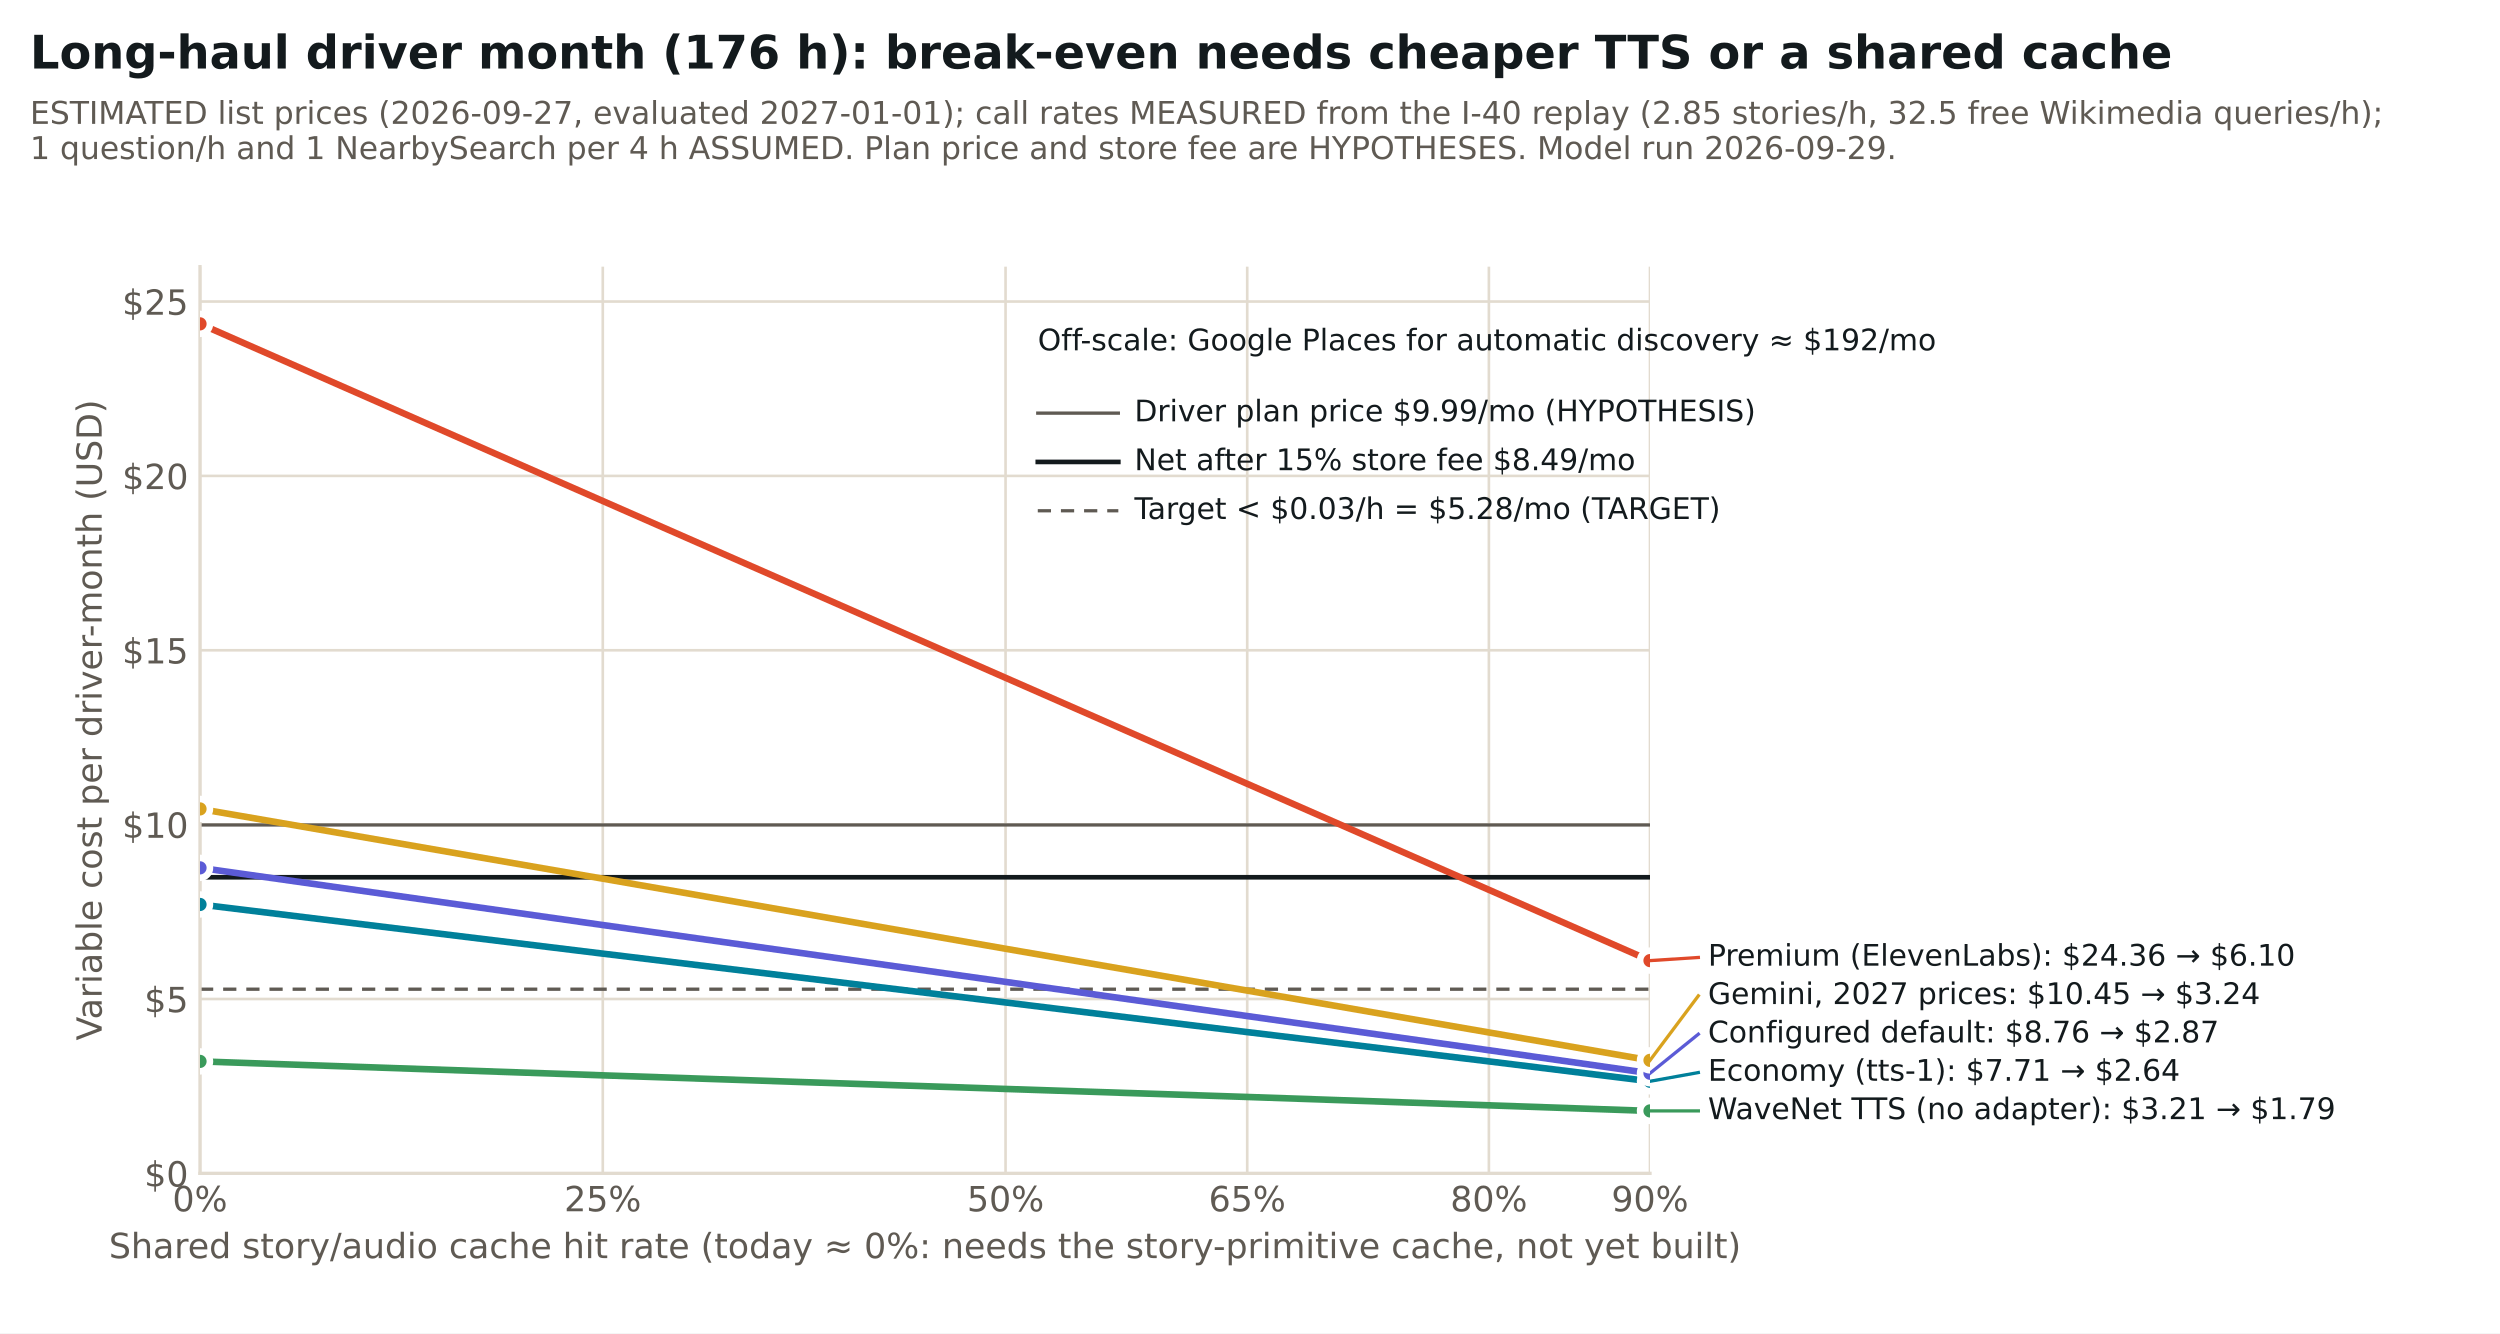
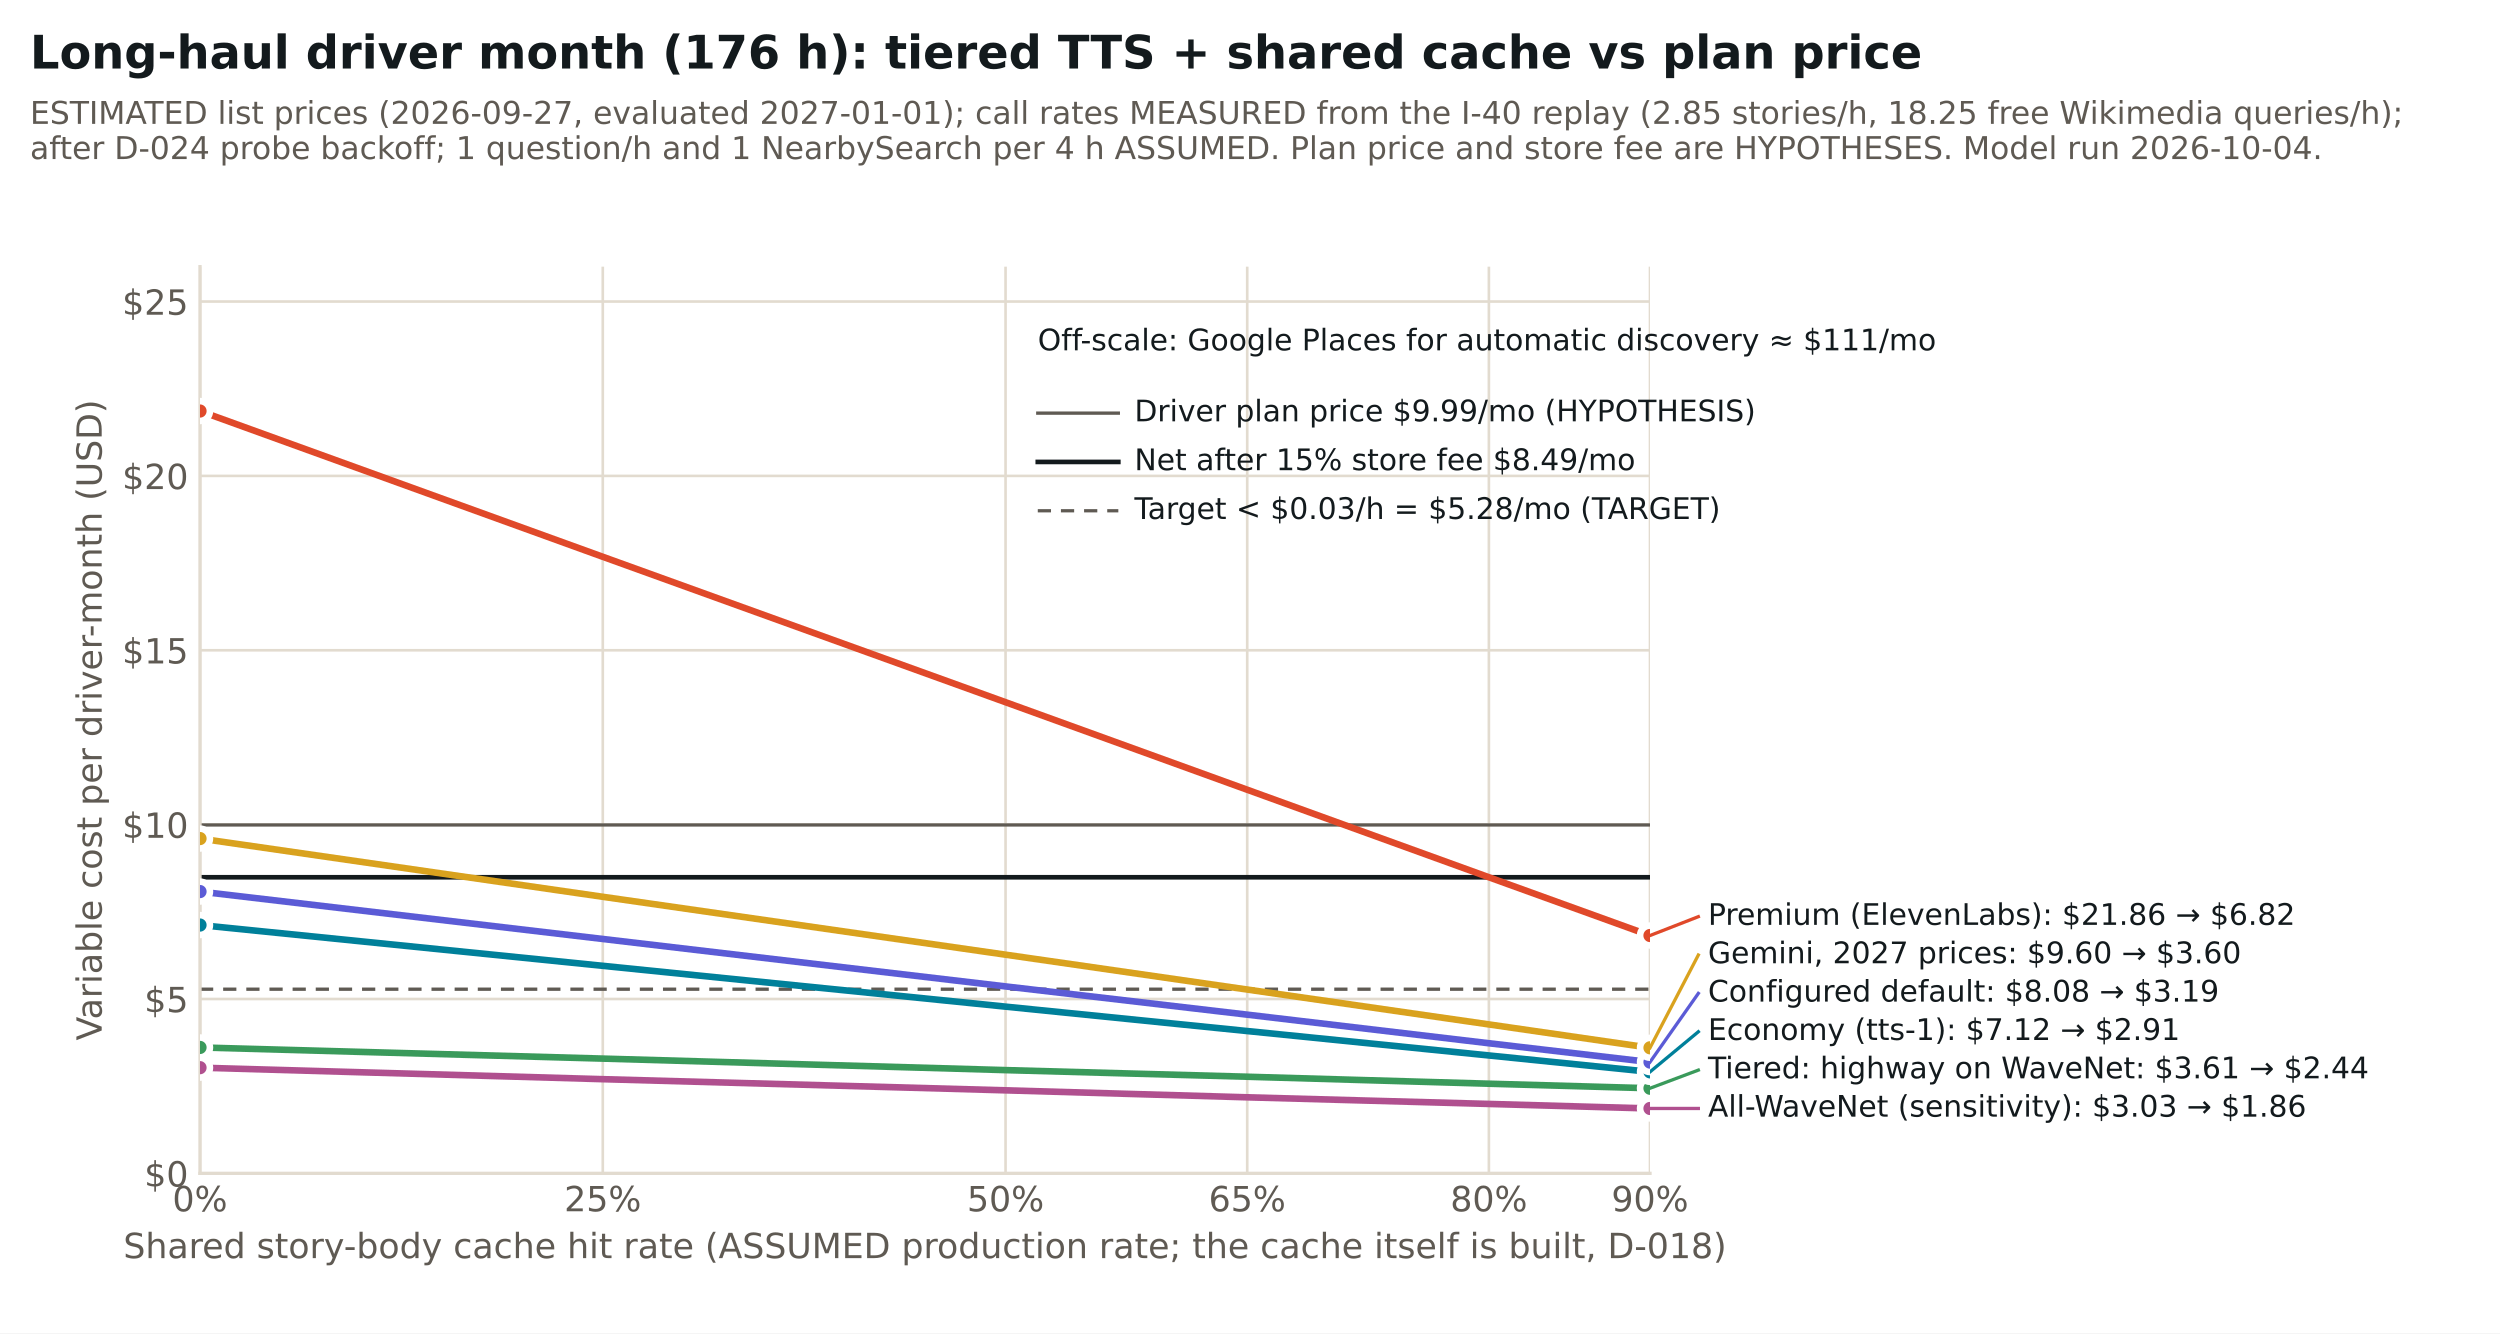
<svg xmlns="http://www.w3.org/2000/svg" xmlns:xlink="http://www.w3.org/1999/xlink" width="756pt" height="403.2pt" viewBox="0 0 756 403.2" version="1.1">
  <defs>
    <style type="text/css">*{stroke-linejoin: round; stroke-linecap: butt}</style>
  </defs>
  <g id="figure_1">
    <g id="patch_1">
      <path d="M 0 403.2  L 756 403.2  L 756 0  L 0 0  z " style="fill: #ffffff" />
    </g>
    <g id="axes_1">
      <g id="patch_2">
        <path d="M 60.48 354.816  L 498.96 354.816  L 498.96 80.64  L 60.48 80.64  z " style="fill: #ffffff" />
      </g>
      <g id="matplotlib.axis_1">
        <g id="xtick_1">
          <g id="line2d_1">
-             <path d="M 60.48 354.816  L 60.48 80.64  " clip-path="url(#p7dbd6ab92d)" style="fill: none; stroke: #e2dbcf; stroke-width: 0.8; stroke-linecap: square" />
+             <path d="M 60.48 354.816  L 60.48 80.64  " clip-path="url(#p4e0853981c)" style="fill: none; stroke: #e2dbcf; stroke-width: 0.8; stroke-linecap: square" />
          </g>
          <g id="line2d_2" />
          <g id="text_1">
            <text style="font-size: 10.5px; font-family: 'DejaVu Sans'; text-anchor: middle; fill: #5f5a53" x="60.48" y="366.294" transform="rotate(-0 60.48 366.2944)">0%</text>
          </g>
        </g>
        <g id="xtick_2">
          <g id="line2d_3">
-             <path d="M 182.28 354.816  L 182.28 80.64  " clip-path="url(#p7dbd6ab92d)" style="fill: none; stroke: #e2dbcf; stroke-width: 0.8; stroke-linecap: square" />
+             <path d="M 182.28 354.816  L 182.28 80.64  " clip-path="url(#p4e0853981c)" style="fill: none; stroke: #e2dbcf; stroke-width: 0.8; stroke-linecap: square" />
          </g>
          <g id="line2d_4" />
          <g id="text_2">
            <text style="font-size: 10.5px; font-family: 'DejaVu Sans'; text-anchor: middle; fill: #5f5a53" x="182.28" y="366.294" transform="rotate(-0 182.28 366.2944)">25%</text>
          </g>
        </g>
        <g id="xtick_3">
          <g id="line2d_5">
-             <path d="M 304.08 354.816  L 304.08 80.64  " clip-path="url(#p7dbd6ab92d)" style="fill: none; stroke: #e2dbcf; stroke-width: 0.8; stroke-linecap: square" />
+             <path d="M 304.08 354.816  L 304.08 80.64  " clip-path="url(#p4e0853981c)" style="fill: none; stroke: #e2dbcf; stroke-width: 0.8; stroke-linecap: square" />
          </g>
          <g id="line2d_6" />
          <g id="text_3">
            <text style="font-size: 10.5px; font-family: 'DejaVu Sans'; text-anchor: middle; fill: #5f5a53" x="304.08" y="366.294" transform="rotate(-0 304.08 366.2944)">50%</text>
          </g>
        </g>
        <g id="xtick_4">
          <g id="line2d_7">
-             <path d="M 377.16 354.816  L 377.16 80.64  " clip-path="url(#p7dbd6ab92d)" style="fill: none; stroke: #e2dbcf; stroke-width: 0.8; stroke-linecap: square" />
+             <path d="M 377.16 354.816  L 377.16 80.64  " clip-path="url(#p4e0853981c)" style="fill: none; stroke: #e2dbcf; stroke-width: 0.8; stroke-linecap: square" />
          </g>
          <g id="line2d_8" />
          <g id="text_4">
            <text style="font-size: 10.5px; font-family: 'DejaVu Sans'; text-anchor: middle; fill: #5f5a53" x="377.16" y="366.294" transform="rotate(-0 377.16 366.2944)">65%</text>
          </g>
        </g>
        <g id="xtick_5">
          <g id="line2d_9">
-             <path d="M 450.24 354.816  L 450.24 80.64  " clip-path="url(#p7dbd6ab92d)" style="fill: none; stroke: #e2dbcf; stroke-width: 0.8; stroke-linecap: square" />
+             <path d="M 450.24 354.816  L 450.24 80.64  " clip-path="url(#p4e0853981c)" style="fill: none; stroke: #e2dbcf; stroke-width: 0.8; stroke-linecap: square" />
          </g>
          <g id="line2d_10" />
          <g id="text_5">
            <text style="font-size: 10.5px; font-family: 'DejaVu Sans'; text-anchor: middle; fill: #5f5a53" x="450.24" y="366.294" transform="rotate(-0 450.24 366.2944)">80%</text>
          </g>
        </g>
        <g id="xtick_6">
          <g id="line2d_11">
-             <path d="M 498.96 354.816  L 498.96 80.64  " clip-path="url(#p7dbd6ab92d)" style="fill: none; stroke: #e2dbcf; stroke-width: 0.8; stroke-linecap: square" />
+             <path d="M 498.96 354.816  L 498.96 80.64  " clip-path="url(#p4e0853981c)" style="fill: none; stroke: #e2dbcf; stroke-width: 0.8; stroke-linecap: square" />
          </g>
          <g id="line2d_12" />
          <g id="text_6">
            <text style="font-size: 10.5px; font-family: 'DejaVu Sans'; text-anchor: middle; fill: #5f5a53" x="498.96" y="366.294" transform="rotate(-0 498.96 366.2944)">90%</text>
          </g>
        </g>
        <g id="text_7">
-           <text style="font-size: 10.5px; font-family: 'DejaVu Sans'; text-anchor: middle; fill: #5f5a53" x="279.72" y="380.456" transform="rotate(-0 279.72 380.4564)">Shared story/audio cache hit rate (today ≈ 0%: needs the story-primitive cache, not yet built)</text>
+           <text style="font-size: 10.5px; font-family: 'DejaVu Sans'; text-anchor: middle; fill: #5f5a53" x="279.72" y="380.456" transform="rotate(-0 279.72 380.4564)">Shared story-body cache hit rate (ASSUMED production rate; the cache itself is built, D-018)</text>
        </g>
      </g>
      <g id="matplotlib.axis_2">
        <g id="ytick_1">
          <g id="line2d_13">
-             <path d="M 60.48 354.816  L 498.96 354.816  " clip-path="url(#p7dbd6ab92d)" style="fill: none; stroke: #e2dbcf; stroke-width: 0.8; stroke-linecap: square" />
+             <path d="M 60.48 354.816  L 498.96 354.816  " clip-path="url(#p4e0853981c)" style="fill: none; stroke: #e2dbcf; stroke-width: 0.8; stroke-linecap: square" />
          </g>
          <g id="line2d_14" />
          <g id="text_8">
            <text style="font-size: 10.5px; font-family: 'DejaVu Sans'; text-anchor: end; fill: #5f5a53" x="56.98" y="358.805" transform="rotate(-0 56.98 358.8052)">$0</text>
          </g>
        </g>
        <g id="ytick_2">
          <g id="line2d_15">
-             <path d="M 60.48 302.09  L 498.96 302.09  " clip-path="url(#p7dbd6ab92d)" style="fill: none; stroke: #e2dbcf; stroke-width: 0.8; stroke-linecap: square" />
+             <path d="M 60.48 302.09  L 498.96 302.09  " clip-path="url(#p4e0853981c)" style="fill: none; stroke: #e2dbcf; stroke-width: 0.8; stroke-linecap: square" />
          </g>
          <g id="line2d_16" />
          <g id="text_9">
            <text style="font-size: 10.5px; font-family: 'DejaVu Sans'; text-anchor: end; fill: #5f5a53" x="56.98" y="306.079" transform="rotate(-0 56.98 306.079)">$5</text>
          </g>
        </g>
        <g id="ytick_3">
          <g id="line2d_17">
-             <path d="M 60.48 249.364  L 498.96 249.364  " clip-path="url(#p7dbd6ab92d)" style="fill: none; stroke: #e2dbcf; stroke-width: 0.8; stroke-linecap: square" />
+             <path d="M 60.48 249.364  L 498.96 249.364  " clip-path="url(#p4e0853981c)" style="fill: none; stroke: #e2dbcf; stroke-width: 0.8; stroke-linecap: square" />
          </g>
          <g id="line2d_18" />
          <g id="text_10">
            <text style="font-size: 10.5px; font-family: 'DejaVu Sans'; text-anchor: end; fill: #5f5a53" x="56.98" y="253.353" transform="rotate(-0 56.98 253.3529)">$10</text>
          </g>
        </g>
        <g id="ytick_4">
          <g id="line2d_19">
-             <path d="M 60.48 196.638  L 498.96 196.638  " clip-path="url(#p7dbd6ab92d)" style="fill: none; stroke: #e2dbcf; stroke-width: 0.8; stroke-linecap: square" />
+             <path d="M 60.48 196.638  L 498.96 196.638  " clip-path="url(#p4e0853981c)" style="fill: none; stroke: #e2dbcf; stroke-width: 0.8; stroke-linecap: square" />
          </g>
          <g id="line2d_20" />
          <g id="text_11">
            <text style="font-size: 10.5px; font-family: 'DejaVu Sans'; text-anchor: end; fill: #5f5a53" x="56.98" y="200.627" transform="rotate(-0 56.98 200.6267)">$15</text>
          </g>
        </g>
        <g id="ytick_5">
          <g id="line2d_21">
-             <path d="M 60.48 143.911  L 498.96 143.911  " clip-path="url(#p7dbd6ab92d)" style="fill: none; stroke: #e2dbcf; stroke-width: 0.8; stroke-linecap: square" />
+             <path d="M 60.48 143.911  L 498.96 143.911  " clip-path="url(#p4e0853981c)" style="fill: none; stroke: #e2dbcf; stroke-width: 0.8; stroke-linecap: square" />
          </g>
          <g id="line2d_22" />
          <g id="text_12">
            <text style="font-size: 10.5px; font-family: 'DejaVu Sans'; text-anchor: end; fill: #5f5a53" x="56.98" y="147.901" transform="rotate(-0 56.98 147.9006)">$20</text>
          </g>
        </g>
        <g id="ytick_6">
          <g id="line2d_23">
-             <path d="M 60.48 91.185  L 498.96 91.185  " clip-path="url(#p7dbd6ab92d)" style="fill: none; stroke: #e2dbcf; stroke-width: 0.8; stroke-linecap: square" />
+             <path d="M 60.48 91.185  L 498.96 91.185  " clip-path="url(#p4e0853981c)" style="fill: none; stroke: #e2dbcf; stroke-width: 0.8; stroke-linecap: square" />
          </g>
          <g id="line2d_24" />
          <g id="text_13">
            <text style="font-size: 10.5px; font-family: 'DejaVu Sans'; text-anchor: end; fill: #5f5a53" x="56.98" y="95.174" transform="rotate(-0 56.98 95.17441)">$25</text>
          </g>
        </g>
        <g id="text_14">
          <text style="font-size: 10.5px; font-family: 'DejaVu Sans'; text-anchor: middle; fill: #5f5a53" x="30.754" y="217.728" transform="rotate(-90 30.75445 217.728)">Variable cost per driver-month (USD)</text>
        </g>
      </g>
      <g id="line2d_25">
-         <path d="M 60.48 249.469  L 498.96 249.469  " clip-path="url(#p7dbd6ab92d)" style="fill: none; stroke: #5f5a53; stroke-linecap: square" />
+         <path d="M 60.48 249.469  L 498.96 249.469  " clip-path="url(#p4e0853981c)" style="fill: none; stroke: #5f5a53; stroke-linecap: square" />
      </g>
      <g id="line2d_26">
-         <path d="M 60.48 265.287  L 498.96 265.287  " clip-path="url(#p7dbd6ab92d)" style="fill: none; stroke: #131a1d; stroke-width: 1.4; stroke-linecap: square" />
+         <path d="M 60.48 265.287  L 498.96 265.287  " clip-path="url(#p4e0853981c)" style="fill: none; stroke: #131a1d; stroke-width: 1.4; stroke-linecap: square" />
      </g>
      <g id="line2d_27">
-         <path d="M 60.48 299.137  L 498.96 299.137  " clip-path="url(#p7dbd6ab92d)" style="fill: none; stroke-dasharray: 4,3; stroke-dashoffset: 0; stroke: #5f5a53" />
+         <path d="M 60.48 299.137  L 498.96 299.137  " clip-path="url(#p4e0853981c)" style="fill: none; stroke-dasharray: 4,3; stroke-dashoffset: 0; stroke: #5f5a53" />
      </g>
      <g id="line2d_28">
-         <path d="M 313.824 124.93  L 338.184 124.93  " clip-path="url(#p7dbd6ab92d)" style="fill: none; stroke: #5f5a53; stroke-linecap: square" />
+         <path d="M 313.824 124.93  L 338.184 124.93  " clip-path="url(#p4e0853981c)" style="fill: none; stroke: #5f5a53; stroke-linecap: square" />
      </g>
      <g id="line2d_29">
-         <path d="M 313.824 139.693  L 338.184 139.693  " clip-path="url(#p7dbd6ab92d)" style="fill: none; stroke: #131a1d; stroke-width: 1.4; stroke-linecap: square" />
+         <path d="M 313.824 139.693  L 338.184 139.693  " clip-path="url(#p4e0853981c)" style="fill: none; stroke: #131a1d; stroke-width: 1.4; stroke-linecap: square" />
      </g>
      <g id="line2d_30">
-         <path d="M 313.824 154.457  L 338.184 154.457  " clip-path="url(#p7dbd6ab92d)" style="fill: none; stroke-dasharray: 4,3; stroke-dashoffset: 0; stroke: #5f5a53" />
+         <path d="M 313.824 154.457  L 338.184 154.457  " clip-path="url(#p4e0853981c)" style="fill: none; stroke-dasharray: 4,3; stroke-dashoffset: 0; stroke: #5f5a53" />
      </g>
      <g id="line2d_31">
-         <path d="M 498.96 335.94  L 513.576 335.94  " style="fill: none; stroke: #3a9a5b; stroke-linecap: square" />
+         <path d="M 498.96 335.202  L 513.576 335.202  " style="fill: none; stroke: #b0508f; stroke-linecap: square" />
      </g>
      <g id="line2d_32">
-         <path d="M 498.96 326.977  L 513.576 324.34  " style="fill: none; stroke: #00809a; stroke-linecap: square" />
+         <path d="M 498.96 329.086  L 513.576 323.602  " style="fill: none; stroke: #3a9a5b; stroke-linecap: square" />
      </g>
      <g id="line2d_33">
-         <path d="M 498.96 324.551  L 513.576 312.741  " style="fill: none; stroke: #5b5bd6; stroke-linecap: square" />
+         <path d="M 498.96 324.129  L 513.576 312.002  " style="fill: none; stroke: #00809a; stroke-linecap: square" />
      </g>
      <g id="line2d_34">
-         <path d="M 498.96 320.649  L 513.576 301.141  " style="fill: none; stroke: #d9a21e; stroke-linecap: square" />
+         <path d="M 498.96 321.177  L 513.576 300.403  " style="fill: none; stroke: #5b5bd6; stroke-linecap: square" />
      </g>
      <g id="line2d_35">
-         <path d="M 498.96 290.49  L 513.576 289.541  " style="fill: none; stroke: #e0492a; stroke-linecap: square" />
+         <path d="M 498.96 316.853  L 513.576 288.803  " style="fill: none; stroke: #d9a21e; stroke-linecap: square" />
+       </g>
+       <g id="line2d_36">
+         <path d="M 498.96 282.898  L 513.576 277.203  " style="fill: none; stroke: #e0492a; stroke-linecap: square" />
      </g>
      <g id="patch_3">
        <path d="M 60.48 354.816  L 60.48 80.64  " style="fill: none; stroke: #e2dbcf; stroke-linejoin: miter; stroke-linecap: square" />
      </g>
      <g id="patch_4">
        <path d="M 60.48 354.816  L 498.96 354.816  " style="fill: none; stroke: #e2dbcf; stroke-linejoin: miter; stroke-linecap: square" />
      </g>
-       <g id="line2d_36">
-         <path d="M 60.48 320.966  L 182.28 325.184  L 304.08 329.297  L 377.16 331.722  L 450.24 334.253  L 498.96 335.94  " clip-path="url(#p7dbd6ab92d)" style="fill: none; stroke: #3a9a5b; stroke-width: 2; stroke-linecap: round" />
-       </g>
      <g id="line2d_37">
-         <path d="M 60.48 273.512  L 182.28 288.381  L 304.08 303.144  L 377.16 312.108  L 450.24 320.966  L 498.96 326.977  " clip-path="url(#p7dbd6ab92d)" style="fill: none; stroke: #00809a; stroke-width: 2; stroke-linecap: round" />
+         <path d="M 60.48 322.864  L 182.28 326.344  L 304.08 329.718  L 377.16 331.827  L 450.24 333.831  L 498.96 335.202  " clip-path="url(#p4e0853981c)" style="fill: none; stroke: #b0508f; stroke-width: 2; stroke-linecap: round" />
      </g>
      <g id="line2d_38">
-         <path d="M 60.48 262.44  L 182.28 279.734  L 304.08 296.923  L 377.16 307.257  L 450.24 317.591  L 498.96 324.551  " clip-path="url(#p7dbd6ab92d)" style="fill: none; stroke: #5b5bd6; stroke-width: 2; stroke-linecap: round" />
+         <path d="M 60.48 316.748  L 182.28 320.122  L 304.08 323.602  L 377.16 325.606  L 450.24 327.715  L 498.96 329.086  " clip-path="url(#p4e0853981c)" style="fill: none; stroke: #3a9a5b; stroke-width: 2; stroke-linecap: round" />
      </g>
      <g id="line2d_39">
-         <path d="M 60.48 244.618  L 182.28 265.709  L 304.08 286.905  L 377.16 299.559  L 450.24 312.213  L 498.96 320.649  " clip-path="url(#p7dbd6ab92d)" style="fill: none; stroke: #d9a21e; stroke-width: 2; stroke-linecap: round" />
+         <path d="M 60.48 279.734  L 182.28 292.072  L 304.08 304.41  L 377.16 311.791  L 450.24 319.173  L 498.96 324.129  " clip-path="url(#p4e0853981c)" style="fill: none; stroke: #00809a; stroke-width: 2; stroke-linecap: round" />
      </g>
      <g id="line2d_40">
-         <path d="M 60.48 97.934  L 182.28 151.504  L 304.08 204.968  L 377.16 237.026  L 450.24 269.083  L 498.96 290.49  " clip-path="url(#p7dbd6ab92d)" style="fill: none; stroke: #e0492a; stroke-width: 2; stroke-linecap: round" />
+         <path d="M 60.48 269.611  L 182.28 283.952  L 304.08 298.294  L 377.16 306.835  L 450.24 315.482  L 498.96 321.177  " clip-path="url(#p4e0853981c)" style="fill: none; stroke: #5b5bd6; stroke-width: 2; stroke-linecap: round" />
+       </g>
+       <g id="line2d_41">
+         <path d="M 60.48 253.582  L 182.28 271.192  L 304.08 288.697  L 377.16 299.243  L 450.24 309.788  L 498.96 316.853  " clip-path="url(#p4e0853981c)" style="fill: none; stroke: #d9a21e; stroke-width: 2; stroke-linecap: round" />
+       </g>
+       <g id="line2d_42">
+         <path d="M 60.48 124.297  L 182.28 168.376  L 304.08 212.35  L 377.16 238.818  L 450.24 265.287  L 498.96 282.898  " clip-path="url(#p4e0853981c)" style="fill: none; stroke: #e0492a; stroke-width: 2; stroke-linecap: round" />
      </g>
      <g id="text_15">
        <text style="font-size: 9px; font-family: 'DejaVu Sans'; text-anchor: start; fill: #131a1d" x="343.056" y="127.413" transform="rotate(-0 343.056 127.4134)">Driver plan price $9.99/mo (HYPOTHESIS)</text>
      </g>
      <g id="text_16">
        <text style="font-size: 9px; font-family: 'DejaVu Sans'; text-anchor: start; fill: #131a1d" x="343.056" y="142.177" transform="rotate(-0 343.056 142.1767)">Net after 15% store fee $8.49/mo</text>
      </g>
      <g id="text_17">
        <text style="font-size: 9px; font-family: 'DejaVu Sans'; text-anchor: start; fill: #131a1d" x="343.056" y="156.94" transform="rotate(-0 343.056 156.9401)">Target &lt; $0.03/h = $5.28/mo (TARGET)</text>
      </g>
      <g id="text_18">
-         <text style="font-size: 9px; font-family: 'DejaVu Sans'; text-anchor: start; fill: #131a1d" x="516.499" y="338.423" transform="rotate(-0 516.4992 338.4235)">WaveNet TTS (no adapter): $3.21 → $1.79</text>
+         <text style="font-size: 9px; font-family: 'DejaVu Sans'; text-anchor: start; fill: #131a1d" x="516.499" y="337.685" transform="rotate(-0 516.4992 337.6853)">All-WaveNet (sensitivity): $3.03 → $1.86</text>
      </g>
      <g id="text_19">
-         <text style="font-size: 9px; font-family: 'DejaVu Sans'; text-anchor: start; fill: #131a1d" x="516.499" y="326.824" transform="rotate(-0 516.4992 326.8237)">Economy (tts-1): $7.71 → $2.64</text>
+         <text style="font-size: 9px; font-family: 'DejaVu Sans'; text-anchor: start; fill: #131a1d" x="516.499" y="326.086" transform="rotate(-0 516.4992 326.0856)">Tiered: highway on WaveNet: $3.61 → $2.44</text>
      </g>
      <g id="text_20">
-         <text style="font-size: 9px; font-family: 'DejaVu Sans'; text-anchor: start; fill: #131a1d" x="516.499" y="315.224" transform="rotate(-0 516.4992 315.224)">Configured default: $8.76 → $2.87</text>
+         <text style="font-size: 9px; font-family: 'DejaVu Sans'; text-anchor: start; fill: #131a1d" x="516.499" y="314.486" transform="rotate(-0 516.4992 314.4858)">Economy (tts-1): $7.12 → $2.91</text>
      </g>
      <g id="text_21">
-         <text style="font-size: 9px; font-family: 'DejaVu Sans'; text-anchor: start; fill: #131a1d" x="516.499" y="303.624" transform="rotate(-0 516.4992 303.6242)">Gemini, 2027 prices: $10.45 → $3.24</text>
+         <text style="font-size: 9px; font-family: 'DejaVu Sans'; text-anchor: start; fill: #131a1d" x="516.499" y="302.886" transform="rotate(-0 516.4992 302.886)">Configured default: $8.08 → $3.19</text>
      </g>
      <g id="text_22">
-         <text style="font-size: 9px; font-family: 'DejaVu Sans'; text-anchor: start; fill: #131a1d" x="516.499" y="292.024" transform="rotate(-0 516.4992 292.0245)">Premium (ElevenLabs): $24.36 → $6.10</text>
+         <text style="font-size: 9px; font-family: 'DejaVu Sans'; text-anchor: start; fill: #131a1d" x="516.499" y="291.286" transform="rotate(-0 516.4992 291.2863)">Gemini, 2027 prices: $9.60 → $3.60</text>
      </g>
      <g id="text_23">
-         <text style="font-size: 9px; font-family: 'DejaVu Sans'; text-anchor: start; fill: #131a1d" x="313.824" y="105.949" transform="rotate(-0 313.824 105.9486)">Off-scale: Google Places for automatic discovery ≈ $192/mo</text>
+         <text style="font-size: 9px; font-family: 'DejaVu Sans'; text-anchor: start; fill: #131a1d" x="516.499" y="279.687" transform="rotate(-0 516.4992 279.6865)">Premium (ElevenLabs): $21.86 → $6.82</text>
+       </g>
+       <g id="text_24">
+         <text style="font-size: 9px; font-family: 'DejaVu Sans'; text-anchor: start; fill: #131a1d" x="313.824" y="105.949" transform="rotate(-0 313.824 105.9486)">Off-scale: Google Places for automatic discovery ≈ $111/mo</text>
      </g>
      <g id="PathCollection_1">
        <defs>
-           <path id="m89ce2d6c79" d="M 0 3  C 0.796 3 1.559 2.684 2.121 2.121  C 2.684 1.559 3 0.796 3 0  C 3 -0.796 2.684 -1.559 2.121 -2.121  C 1.559 -2.684 0.796 -3 0 -3  C -0.796 -3 -1.559 -2.684 -2.121 -2.121  C -2.684 -1.559 -3 -0.796 -3 0  C -3 0.796 -2.684 1.559 -2.121 2.121  C -1.559 2.684 -0.796 3 0 3  z " style="stroke: #ffffff; stroke-width: 2" />
-         </defs>
-         <g clip-path="url(#p7dbd6ab92d)">
-           <use xlink:href="#m89ce2d6c79" x="60.48" y="320.966" style="fill: #3a9a5b; stroke: #ffffff; stroke-width: 2" />
-           <use xlink:href="#m89ce2d6c79" x="498.96" y="335.94" style="fill: #3a9a5b; stroke: #ffffff; stroke-width: 2" />
+           <path id="mf555ed8ae0" d="M 0 3  C 0.796 3 1.559 2.684 2.121 2.121  C 2.684 1.559 3 0.796 3 0  C 3 -0.796 2.684 -1.559 2.121 -2.121  C 1.559 -2.684 0.796 -3 0 -3  C -0.796 -3 -1.559 -2.684 -2.121 -2.121  C -2.684 -1.559 -3 -0.796 -3 0  C -3 0.796 -2.684 1.559 -2.121 2.121  C -1.559 2.684 -0.796 3 0 3  z " style="stroke: #ffffff; stroke-width: 2" />
+         </defs>
+         <g clip-path="url(#p4e0853981c)">
+           <use xlink:href="#mf555ed8ae0" x="60.48" y="322.864" style="fill: #b0508f; stroke: #ffffff; stroke-width: 2" />
+           <use xlink:href="#mf555ed8ae0" x="498.96" y="335.202" style="fill: #b0508f; stroke: #ffffff; stroke-width: 2" />
        </g>
      </g>
      <g id="PathCollection_2">
        <defs>
-           <path id="m529e73e2d2" d="M 0 3  C 0.796 3 1.559 2.684 2.121 2.121  C 2.684 1.559 3 0.796 3 0  C 3 -0.796 2.684 -1.559 2.121 -2.121  C 1.559 -2.684 0.796 -3 0 -3  C -0.796 -3 -1.559 -2.684 -2.121 -2.121  C -2.684 -1.559 -3 -0.796 -3 0  C -3 0.796 -2.684 1.559 -2.121 2.121  C -1.559 2.684 -0.796 3 0 3  z " style="stroke: #ffffff; stroke-width: 2" />
-         </defs>
-         <g clip-path="url(#p7dbd6ab92d)">
-           <use xlink:href="#m529e73e2d2" x="60.48" y="273.512" style="fill: #00809a; stroke: #ffffff; stroke-width: 2" />
-           <use xlink:href="#m529e73e2d2" x="498.96" y="326.977" style="fill: #00809a; stroke: #ffffff; stroke-width: 2" />
+           <path id="m4d3e13fd32" d="M 0 3  C 0.796 3 1.559 2.684 2.121 2.121  C 2.684 1.559 3 0.796 3 0  C 3 -0.796 2.684 -1.559 2.121 -2.121  C 1.559 -2.684 0.796 -3 0 -3  C -0.796 -3 -1.559 -2.684 -2.121 -2.121  C -2.684 -1.559 -3 -0.796 -3 0  C -3 0.796 -2.684 1.559 -2.121 2.121  C -1.559 2.684 -0.796 3 0 3  z " style="stroke: #ffffff; stroke-width: 2" />
+         </defs>
+         <g clip-path="url(#p4e0853981c)">
+           <use xlink:href="#m4d3e13fd32" x="60.48" y="316.748" style="fill: #3a9a5b; stroke: #ffffff; stroke-width: 2" />
+           <use xlink:href="#m4d3e13fd32" x="498.96" y="329.086" style="fill: #3a9a5b; stroke: #ffffff; stroke-width: 2" />
        </g>
      </g>
      <g id="PathCollection_3">
        <defs>
-           <path id="m5f02369493" d="M 0 3  C 0.796 3 1.559 2.684 2.121 2.121  C 2.684 1.559 3 0.796 3 0  C 3 -0.796 2.684 -1.559 2.121 -2.121  C 1.559 -2.684 0.796 -3 0 -3  C -0.796 -3 -1.559 -2.684 -2.121 -2.121  C -2.684 -1.559 -3 -0.796 -3 0  C -3 0.796 -2.684 1.559 -2.121 2.121  C -1.559 2.684 -0.796 3 0 3  z " style="stroke: #ffffff; stroke-width: 2" />
-         </defs>
-         <g clip-path="url(#p7dbd6ab92d)">
-           <use xlink:href="#m5f02369493" x="60.48" y="262.44" style="fill: #5b5bd6; stroke: #ffffff; stroke-width: 2" />
-           <use xlink:href="#m5f02369493" x="498.96" y="324.551" style="fill: #5b5bd6; stroke: #ffffff; stroke-width: 2" />
+           <path id="ma6981ace88" d="M 0 3  C 0.796 3 1.559 2.684 2.121 2.121  C 2.684 1.559 3 0.796 3 0  C 3 -0.796 2.684 -1.559 2.121 -2.121  C 1.559 -2.684 0.796 -3 0 -3  C -0.796 -3 -1.559 -2.684 -2.121 -2.121  C -2.684 -1.559 -3 -0.796 -3 0  C -3 0.796 -2.684 1.559 -2.121 2.121  C -1.559 2.684 -0.796 3 0 3  z " style="stroke: #ffffff; stroke-width: 2" />
+         </defs>
+         <g clip-path="url(#p4e0853981c)">
+           <use xlink:href="#ma6981ace88" x="60.48" y="279.734" style="fill: #00809a; stroke: #ffffff; stroke-width: 2" />
+           <use xlink:href="#ma6981ace88" x="498.96" y="324.129" style="fill: #00809a; stroke: #ffffff; stroke-width: 2" />
        </g>
      </g>
      <g id="PathCollection_4">
        <defs>
-           <path id="m62acfde74d" d="M 0 3  C 0.796 3 1.559 2.684 2.121 2.121  C 2.684 1.559 3 0.796 3 0  C 3 -0.796 2.684 -1.559 2.121 -2.121  C 1.559 -2.684 0.796 -3 0 -3  C -0.796 -3 -1.559 -2.684 -2.121 -2.121  C -2.684 -1.559 -3 -0.796 -3 0  C -3 0.796 -2.684 1.559 -2.121 2.121  C -1.559 2.684 -0.796 3 0 3  z " style="stroke: #ffffff; stroke-width: 2" />
-         </defs>
-         <g clip-path="url(#p7dbd6ab92d)">
-           <use xlink:href="#m62acfde74d" x="60.48" y="244.618" style="fill: #d9a21e; stroke: #ffffff; stroke-width: 2" />
-           <use xlink:href="#m62acfde74d" x="498.96" y="320.649" style="fill: #d9a21e; stroke: #ffffff; stroke-width: 2" />
+           <path id="m15ab4368a1" d="M 0 3  C 0.796 3 1.559 2.684 2.121 2.121  C 2.684 1.559 3 0.796 3 0  C 3 -0.796 2.684 -1.559 2.121 -2.121  C 1.559 -2.684 0.796 -3 0 -3  C -0.796 -3 -1.559 -2.684 -2.121 -2.121  C -2.684 -1.559 -3 -0.796 -3 0  C -3 0.796 -2.684 1.559 -2.121 2.121  C -1.559 2.684 -0.796 3 0 3  z " style="stroke: #ffffff; stroke-width: 2" />
+         </defs>
+         <g clip-path="url(#p4e0853981c)">
+           <use xlink:href="#m15ab4368a1" x="60.48" y="269.611" style="fill: #5b5bd6; stroke: #ffffff; stroke-width: 2" />
+           <use xlink:href="#m15ab4368a1" x="498.96" y="321.177" style="fill: #5b5bd6; stroke: #ffffff; stroke-width: 2" />
        </g>
      </g>
      <g id="PathCollection_5">
        <defs>
-           <path id="mda4b5f509c" d="M 0 3  C 0.796 3 1.559 2.684 2.121 2.121  C 2.684 1.559 3 0.796 3 0  C 3 -0.796 2.684 -1.559 2.121 -2.121  C 1.559 -2.684 0.796 -3 0 -3  C -0.796 -3 -1.559 -2.684 -2.121 -2.121  C -2.684 -1.559 -3 -0.796 -3 0  C -3 0.796 -2.684 1.559 -2.121 2.121  C -1.559 2.684 -0.796 3 0 3  z " style="stroke: #ffffff; stroke-width: 2" />
-         </defs>
-         <g clip-path="url(#p7dbd6ab92d)">
-           <use xlink:href="#mda4b5f509c" x="60.48" y="97.934" style="fill: #e0492a; stroke: #ffffff; stroke-width: 2" />
-           <use xlink:href="#mda4b5f509c" x="498.96" y="290.49" style="fill: #e0492a; stroke: #ffffff; stroke-width: 2" />
-         </g>
-       </g>
-     </g>
-     <g id="text_24">
-       <text style="font-weight: 700; font-size: 14px; font-family: 'DejaVu Sans'; text-anchor: start; fill: #131a1d" x="9.072" y="20.718" transform="rotate(-0 9.072 20.71781)">Long-haul driver month (176 h): break-even needs cheaper TTS or a shared cache</text>
+           <path id="mf981c32ed9" d="M 0 3  C 0.796 3 1.559 2.684 2.121 2.121  C 2.684 1.559 3 0.796 3 0  C 3 -0.796 2.684 -1.559 2.121 -2.121  C 1.559 -2.684 0.796 -3 0 -3  C -0.796 -3 -1.559 -2.684 -2.121 -2.121  C -2.684 -1.559 -3 -0.796 -3 0  C -3 0.796 -2.684 1.559 -2.121 2.121  C -1.559 2.684 -0.796 3 0 3  z " style="stroke: #ffffff; stroke-width: 2" />
+         </defs>
+         <g clip-path="url(#p4e0853981c)">
+           <use xlink:href="#mf981c32ed9" x="60.48" y="253.582" style="fill: #d9a21e; stroke: #ffffff; stroke-width: 2" />
+           <use xlink:href="#mf981c32ed9" x="498.96" y="316.853" style="fill: #d9a21e; stroke: #ffffff; stroke-width: 2" />
+         </g>
+       </g>
+       <g id="PathCollection_6">
+         <defs>
+           <path id="m900efc4124" d="M 0 3  C 0.796 3 1.559 2.684 2.121 2.121  C 2.684 1.559 3 0.796 3 0  C 3 -0.796 2.684 -1.559 2.121 -2.121  C 1.559 -2.684 0.796 -3 0 -3  C -0.796 -3 -1.559 -2.684 -2.121 -2.121  C -2.684 -1.559 -3 -0.796 -3 0  C -3 0.796 -2.684 1.559 -2.121 2.121  C -1.559 2.684 -0.796 3 0 3  z " style="stroke: #ffffff; stroke-width: 2" />
+         </defs>
+         <g clip-path="url(#p4e0853981c)">
+           <use xlink:href="#m900efc4124" x="60.48" y="124.297" style="fill: #e0492a; stroke: #ffffff; stroke-width: 2" />
+           <use xlink:href="#m900efc4124" x="498.96" y="282.898" style="fill: #e0492a; stroke: #ffffff; stroke-width: 2" />
+         </g>
+       </g>
    </g>
    <g id="text_25">
-       <text style="font-size: 9.5px; font-family: 'DejaVu Sans'; fill: #5f5a53" transform="translate(9.072 37.45852)">ESTIMATED list prices (2026-09-27, evaluated 2027-01-01); call rates MEASURED from the I-40 replay (2.85 stories/h, 32.5 free Wikimedia queries/h);</text>
-       <text style="font-size: 9.5px; font-family: 'DejaVu Sans'; fill: #5f5a53" transform="translate(9.072 48.09644)">1 question/h and 1 NearbySearch per 4 h ASSUMED. Plan price and store fee are HYPOTHESES. Model run 2026-09-29.</text>
+       <text style="font-weight: 700; font-size: 14px; font-family: 'DejaVu Sans'; text-anchor: start; fill: #131a1d" x="9.072" y="20.718" transform="rotate(-0 9.072 20.71781)">Long-haul driver month (176 h): tiered TTS + shared cache vs plan price</text>
+     </g>
+     <g id="text_26">
+       <text style="font-size: 9.5px; font-family: 'DejaVu Sans'; fill: #5f5a53" transform="translate(9.072 37.45852)">ESTIMATED list prices (2026-09-27, evaluated 2027-01-01); call rates MEASURED from the I-40 replay (2.85 stories/h, 18.25 free Wikimedia queries/h);</text>
+       <text style="font-size: 9.5px; font-family: 'DejaVu Sans'; fill: #5f5a53" transform="translate(9.072 48.09644)">after D-024 probe backoff; 1 question/h and 1 NearbySearch per 4 h ASSUMED. Plan price and store fee are HYPOTHESES. Model run 2026-10-04.</text>
    </g>
  </g>
  <defs>
-     <clipPath id="p7dbd6ab92d">
+     <clipPath id="p4e0853981c">
      <rect x="60.48" y="80.64" width="438.48" height="274.176" />
    </clipPath>
  </defs>
</svg>
